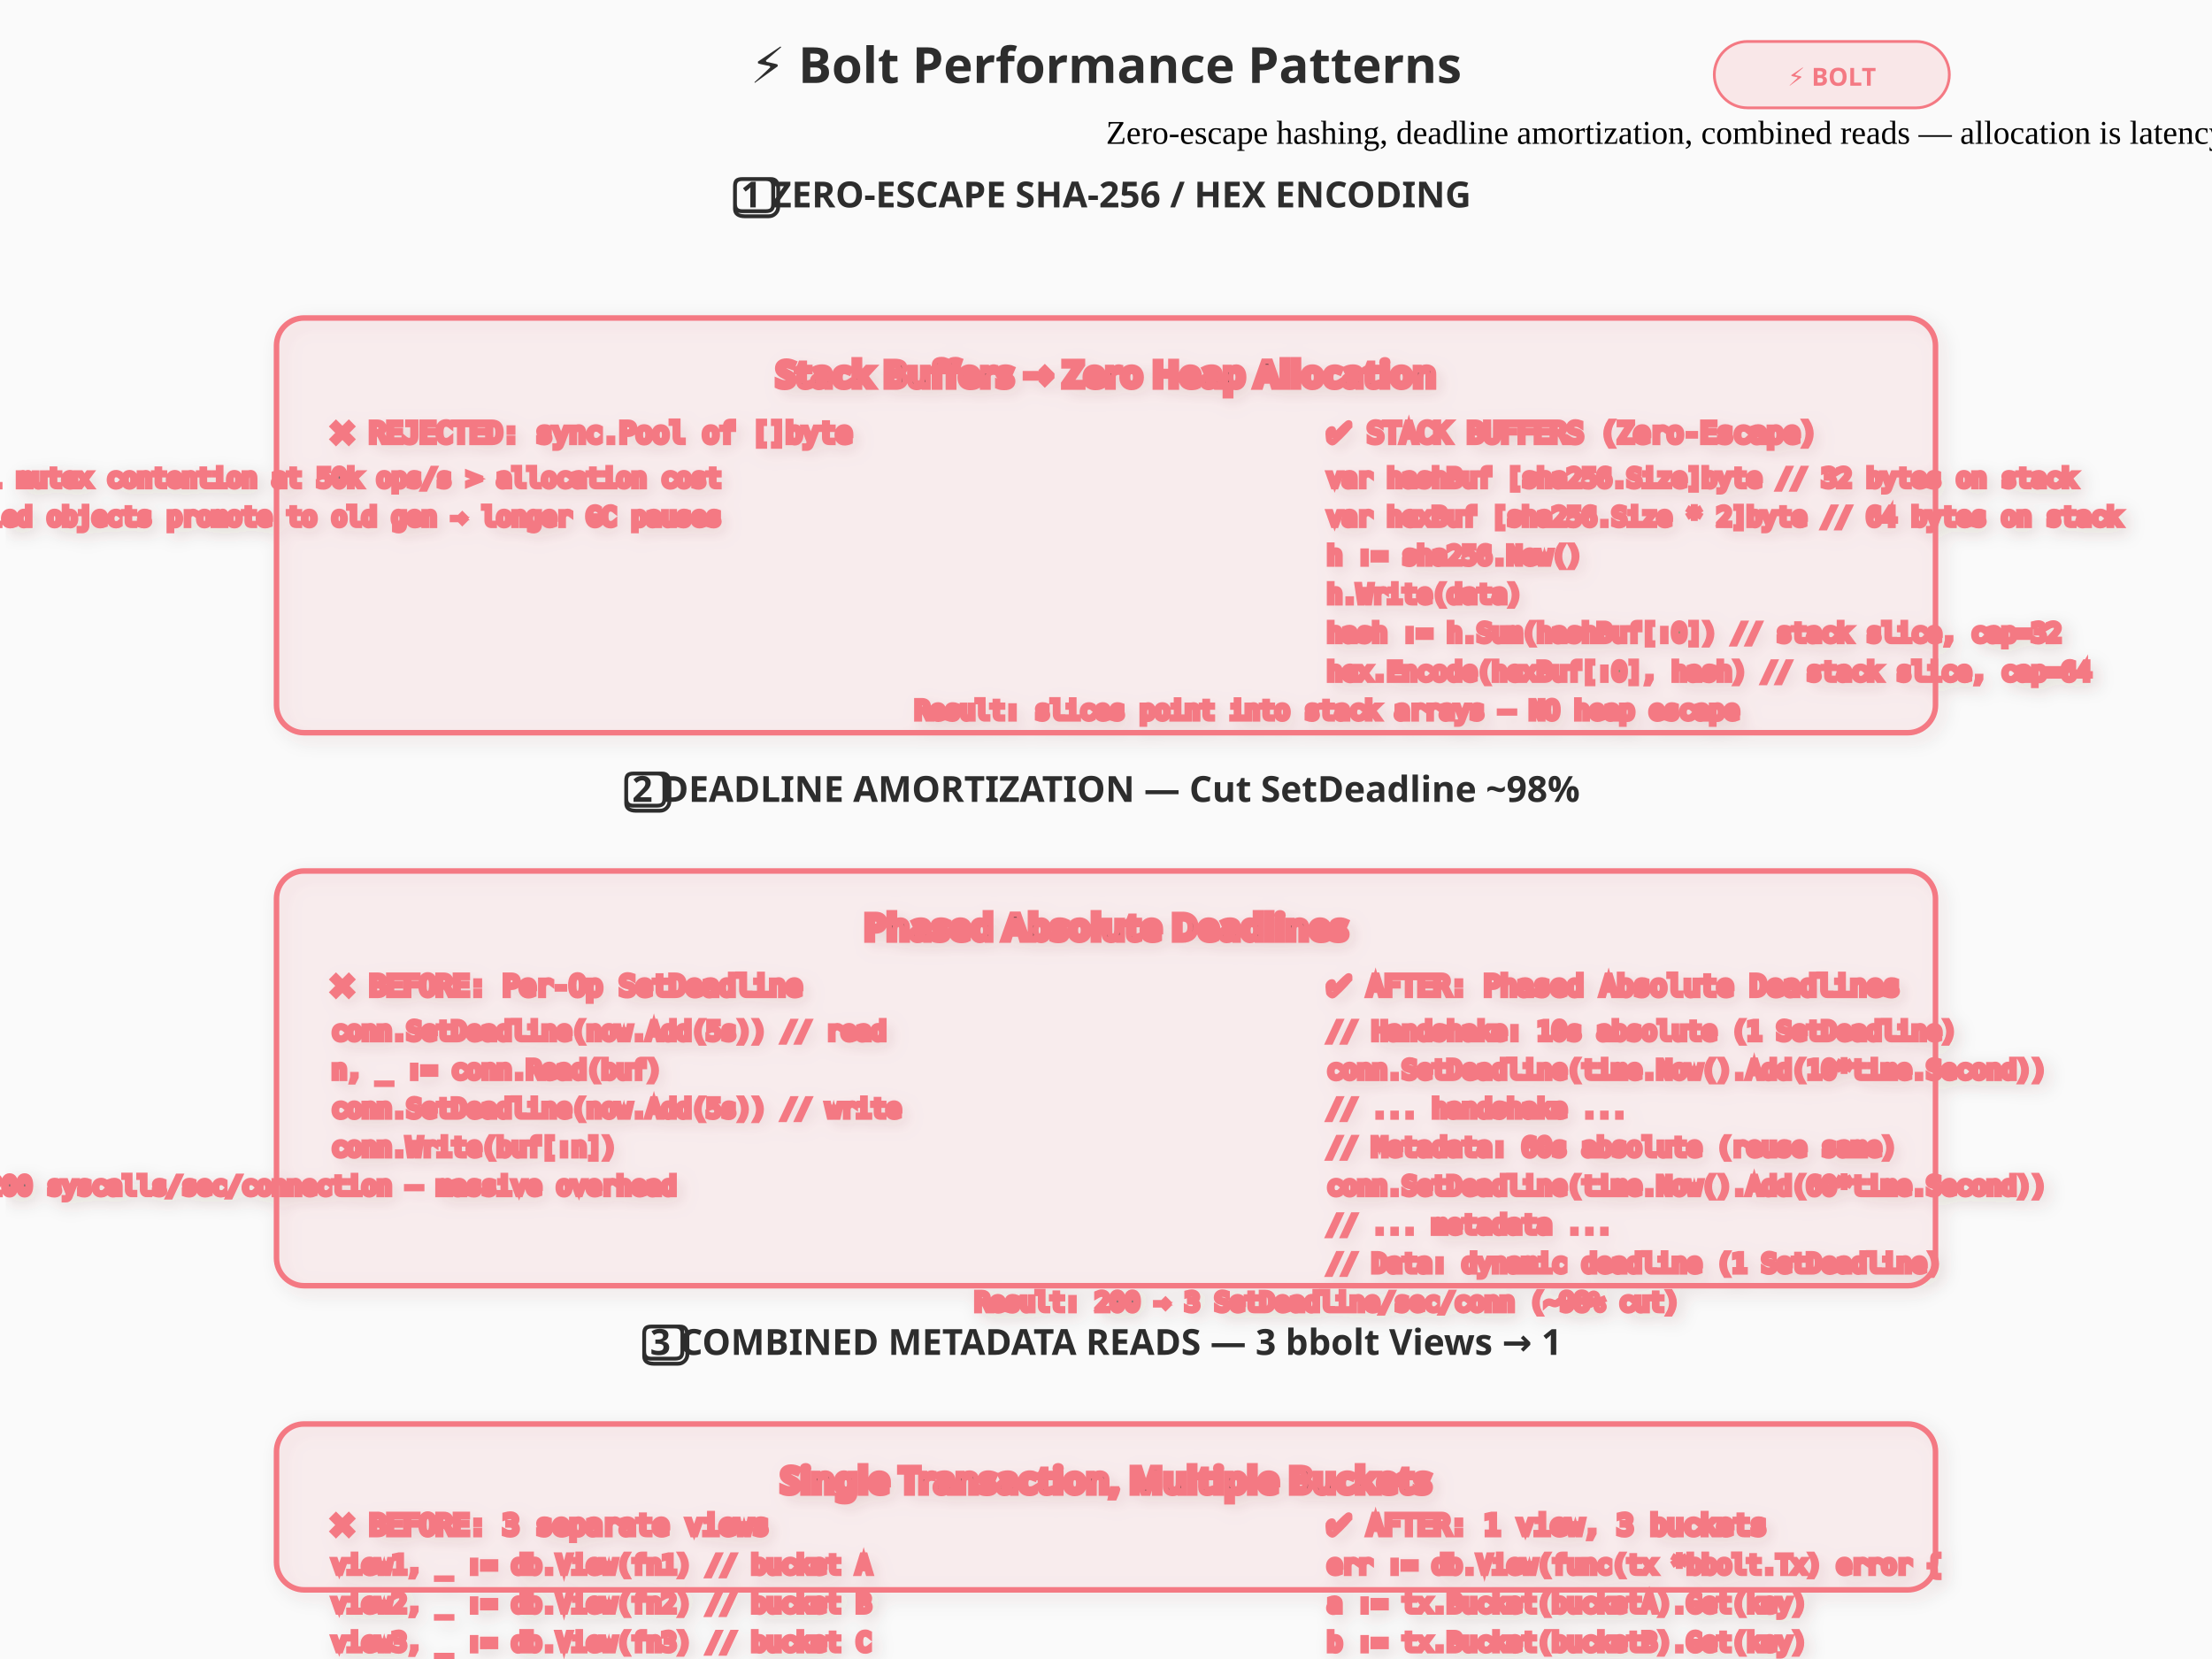
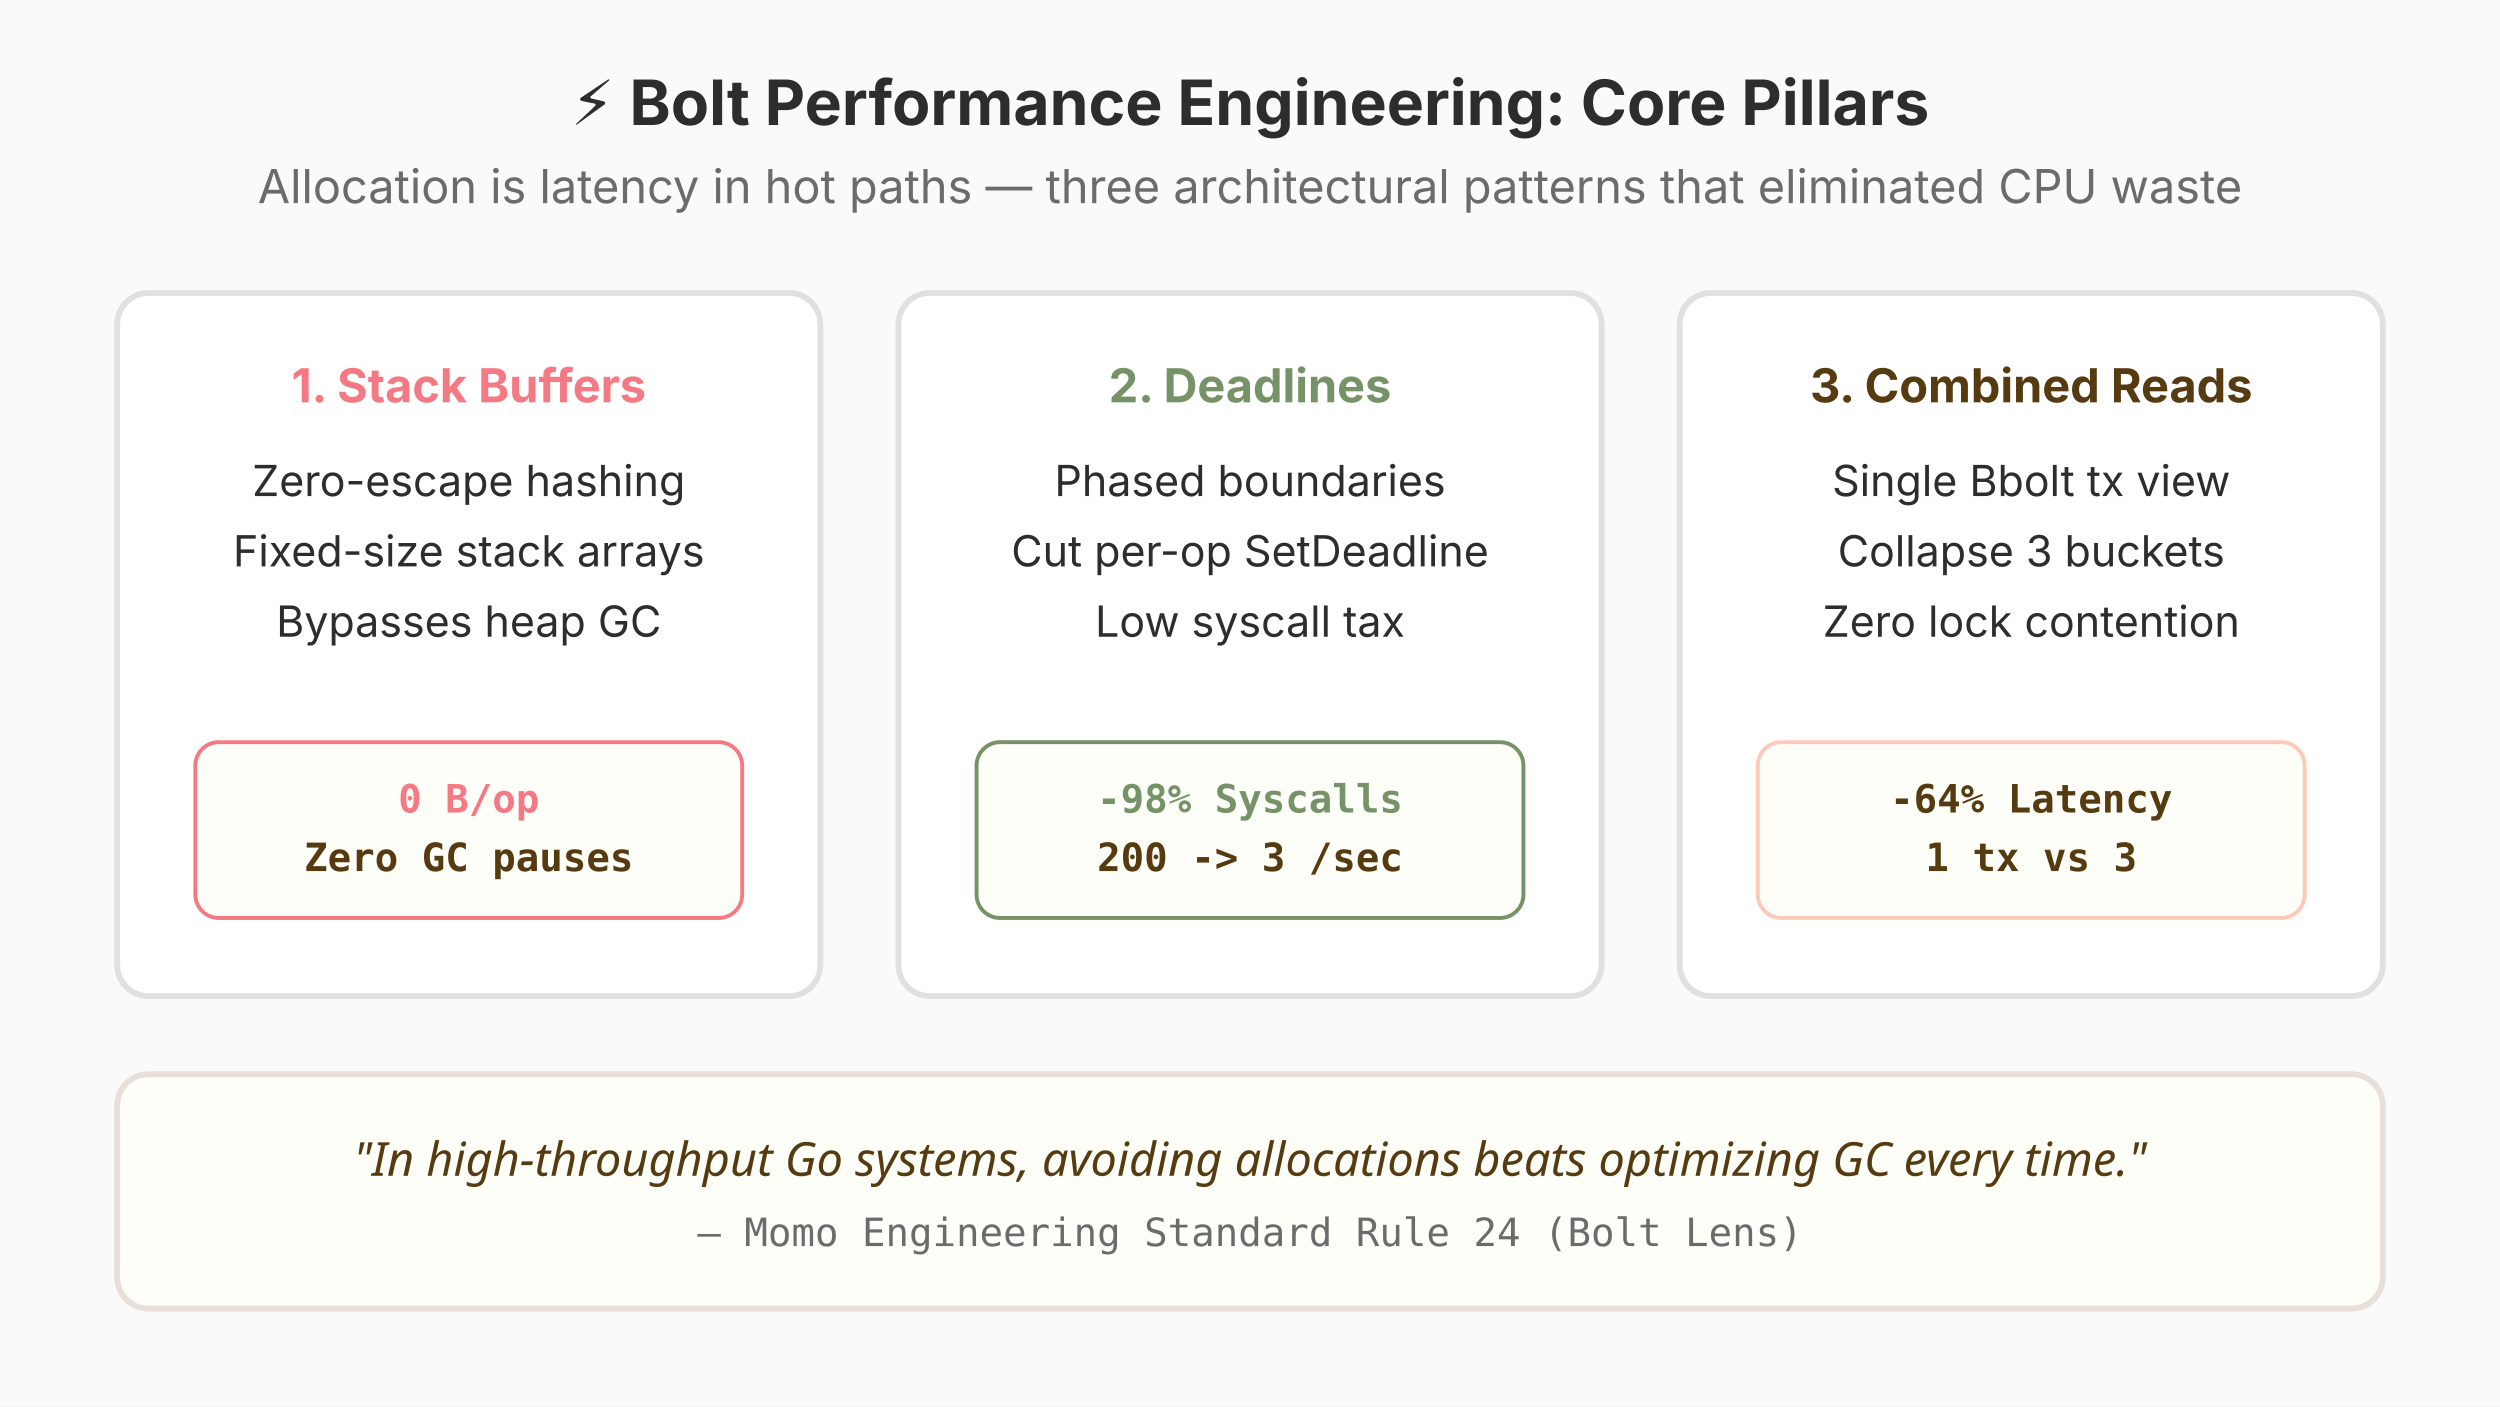
- <svg xmlns="http://www.w3.org/2000/svg" viewBox="0 0 800 600" width="800" height="600" role="img" aria-labelledby="bolt-title bolt-desc">
+ <svg xmlns="http://www.w3.org/2000/svg" viewBox="0 0 640 360" role="img" aria-labelledby="title-12 desc-12">
  <defs>
-     <marker id="arrow" markerWidth="10" markerHeight="7" refX="9" refY="3.5" orient="auto">
-       <path d="M0,0 L10,3.5 L0,7 Z" fill="#F47983" />
-     </marker>
-     <marker id="arrow-success" markerWidth="10" markerHeight="7" refX="9" refY="3.5" orient="auto">
-       <path d="M0,0 L10,3.5 L0,7 Z" fill="#769267" />
-     </marker>
-     <filter id="drop-shadow" x="-20%" y="-20%" width="140%" height="140%">
-       <feDropShadow dx="2" dy="2" stdDeviation="3" flood-color="#563A10" flood-opacity="0.15" />
-     </filter>
    <style>
-       .node { filter: url(#drop-shadow); transition: transform 0.2s ease; }
-       .title-text { font-family: 'Outfit', sans-serif; font-size: 18px; font-weight: 700; fill: #2D2D2D; text-anchor: middle; }
-       .section-title { font-family: 'Outfit', sans-serif; font-size: 13px; font-weight: 700; fill: #2D2D2D; text-anchor: middle; }
-       .label-text { font-family: 'JetBrains Mono', monospace; font-size: 10px; fill: #2D2D2D; text-anchor: middle; }
-       .label-small { font-family: 'JetBrains Mono', monospace; font-size: 9px; fill: #6B6B6B; text-anchor: middle; }
-       .code-text { font-family: 'JetBrains Mono', monospace; font-size: 9px; fill: #F47983; }
-       .code-success { font-family: 'JetBrains Mono', monospace; font-size: 9px; fill: #769267; }
-       .code-fail { font-family: 'JetBrains Mono', monospace; font-size: 9px; fill: #dc2626; }
-       .code-quic { font-family: 'JetBrains Mono', monospace; font-size: 9px; fill: #FFA6A6; }
-       .flow-arrow { fill: none; stroke: #F47983; stroke-width: 2; stroke-linecap: round; marker-end: url(#arrow); }
-       .flow-success { stroke: #769267; stroke-width: 2; marker-end: url(#arrow-success); }
-       .step-box { fill: #FAFAFA; stroke: #E0E0E0; stroke-width: 1.5; rx: 6; ry: 6; }
-       .pattern-box { fill: rgba(244,121,131,0.08); stroke: #F47983; stroke-width: 2; rx: 10; ry: 10; }
+       .bg { fill: #FAFAFA; }
+       .title { font-family: system-ui, -apple-system, sans-serif; font-size: 16px; font-weight: 700; fill: #2D2D2D; text-anchor: middle; }
+       .subtitle { font-family: system-ui, -apple-system, sans-serif; font-size: 12px; fill: #6B6B6B; text-anchor: middle; }
+       .col-card { fill: #FFFFFF; stroke: #E0E0E0; stroke-width: 1.5; rx: 8; ry: 8; }
+       .col-head { font-family: system-ui, -apple-system, sans-serif; font-size: 12px; font-weight: 700; text-anchor: middle; }
+       .col-body { font-family: system-ui, -apple-system, sans-serif; font-size: 11px; fill: #2D2D2D; text-anchor: middle; }
+       .col-stat { font-family: ui-monospace, 'SF Mono', Menlo, monospace; font-size: 10px; font-weight: 700; text-anchor: middle; }
    </style>
  </defs>
-   <rect width="800" height="600" fill="#FAFAFA" />
-   <text x="400" y="30" class="title-text">⚡ Bolt Performance Patterns</text>
-   <text x="400" y="52" class="diagram-subtitle">Zero-escape hashing, deadline amortization, combined reads — allocation is latency in hot paths</text>
-   <text x="400" y="75" class="section-title">1️⃣ ZERO-ESCAPE SHA-256 / HEX ENCODING</text>
-   <g class="node pattern-box" transform="translate(400, 120)">
-     <rect x="-300" y="-5" width="600" height="150" rx="10" ry="10" />
-     <text x="0" y="20" text-anchor="middle" class="section-title" fill="#F47983">Stack Buffers → Zero Heap Allocation</text>
-     <g transform="translate(-280, 40)">
-       <text y="0" text-anchor="start" class="code-fail" style="font-size:10px;">❌ REJECTED: sync.Pool of []byte</text>
-       <text y="16" text-anchor="start" class="label-small">Pool mutex contention at 50k ops/s &gt; allocation cost</text>
-       <text y="30" text-anchor="start" class="label-small">Pooled objects promote to old gen → longer GC pauses</text>
-     </g>
-     <g transform="translate(80, 40)">
-       <text y="0" text-anchor="start" class="code-success" style="font-size:10px;">✅ STACK BUFFERS (Zero-Escape)</text>
-       <text y="16" text-anchor="start" class="code-text">var hashBuf [sha256.Size]byte       // 32 bytes on stack</text>
-       <text y="30" text-anchor="start" class="code-text">var hexBuf [sha256.Size * 2]byte    // 64 bytes on stack</text>
-       <text y="44" text-anchor="start" class="code-text">h := sha256.New()</text>
-       <text y="58" text-anchor="start" class="code-text">h.Write(data)</text>
-       <text y="72" text-anchor="start" class="code-success">hash := h.Sum(hashBuf[:0])  // stack slice, cap=32</text>
-       <text y="86" text-anchor="start" class="code-success">hex.Encode(hexBuf[:0], hash)  // stack slice, cap=64</text>
-       <text y="100" text-anchor="start" class="label-small">Result: slices point into stack arrays — NO heap escape</text>
-     </g>
+   <rect width="640" height="360" class="bg" />
+   <text x="320" y="32" class="title">⚡ Bolt Performance Engineering: Core Pillars</text>
+   <text x="320" y="52" class="subtitle">Allocation is latency in hot paths — three architectural patterns that eliminated CPU waste</text>
+   <g transform="translate(30, 75)">
+     <rect x="0" y="0" width="180" height="180" class="col-card" stroke="#F47983" />
+     <text x="90" y="28" class="col-head" fill="#F47983">1. Stack Buffers</text>
+     <text x="90" y="52" class="col-body">Zero-escape hashing</text>
+     <text x="90" y="70" class="col-body">Fixed-size stack arrays</text>
+     <text x="90" y="88" class="col-body">Bypasses heap GC</text>
+     <rect x="20" y="115" width="140" height="45" rx="6" fill="#FEFEF9" stroke="#F47983" />
+     <text x="90" y="133" class="col-stat" fill="#F47983">0 B/op</text>
+     <text x="90" y="148" class="col-stat" fill="#563A10">Zero GC pauses</text>
  </g>
-   <text x="400" y="290" class="section-title">2️⃣ DEADLINE AMORTIZATION — Cut SetDeadline ~98%</text>
-   <g class="node pattern-box" transform="translate(400, 320)">
-     <rect x="-300" y="-5" width="600" height="150" rx="10" ry="10" />
-     <text x="0" y="20" text-anchor="middle" class="section-title" fill="#769267">Phased Absolute Deadlines</text>
-     <g transform="translate(-280, 40)">
-       <text y="0" text-anchor="start" class="code-fail" style="font-size:10px;">❌ BEFORE: Per-Op SetDeadline</text>
-       <text y="16" text-anchor="start" class="code-text">conn.SetDeadline(now.Add(5s))  // read</text>
-       <text y="30" text-anchor="start" class="code-text">n, _ := conn.Read(buf)</text>
-       <text y="44" text-anchor="start" class="code-text">conn.SetDeadline(now.Add(5s))  // write</text>
-       <text y="58" text-anchor="start" class="code-text">conn.Write(buf[:n])</text>
-       <text y="72" text-anchor="start" class="label-small">200 syscalls/sec/connection — massive overhead</text>
-     </g>
-     <g transform="translate(80, 40)">
-       <text y="0" text-anchor="start" class="code-success" style="font-size:10px;">✅ AFTER: Phased Absolute Deadlines</text>
-       <text y="16" text-anchor="start" class="code-text">// Handshake: 10s absolute (1 SetDeadline)</text>
-       <text y="30" text-anchor="start" class="code-text">conn.SetDeadline(time.Now().Add(10*time.Second))</text>
-       <text y="44" text-anchor="start" class="code-text">// ... handshake ...</text>
-       <text y="58" text-anchor="start" class="code-text">// Metadata: 60s absolute (reuse same)</text>
-       <text y="72" text-anchor="start" class="code-text">conn.SetDeadline(time.Now().Add(60*time.Second))</text>
-       <text y="86" text-anchor="start" class="code-text">// ... metadata ...</text>
-       <text y="100" text-anchor="start" class="code-text">// Data: dynamic deadline (1 SetDeadline)</text>
-       <text y="114" text-anchor="start" class="label-small">Result: 200 → 3 SetDeadline/sec/conn (~98% cut)</text>
-     </g>
+   <g transform="translate(230, 75)">
+     <rect x="0" y="0" width="180" height="180" class="col-card" stroke="#769267" />
+     <text x="90" y="28" class="col-head" fill="#769267">2. Deadlines</text>
+     <text x="90" y="52" class="col-body">Phased boundaries</text>
+     <text x="90" y="70" class="col-body">Cut per-op SetDeadline</text>
+     <text x="90" y="88" class="col-body">Low syscall tax</text>
+     <rect x="20" y="115" width="140" height="45" rx="6" fill="#FEFEF9" stroke="#769267" />
+     <text x="90" y="133" class="col-stat" fill="#769267">-98% Syscalls</text>
+     <text x="90" y="148" class="col-stat" fill="#563A10">200 -&gt; 3 /sec</text>
  </g>
-   <text x="400" y="490" class="section-title">3️⃣ COMBINED METADATA READS — 3 bbolt Views → 1</text>
-   <g class="node pattern-box" transform="translate(400, 520)">
-     <rect x="-300" y="-5" width="600" height="60" rx="10" ry="10" />
-     <text x="0" y="20" text-anchor="middle" class="section-title" fill="#FCC9B9">Single Transaction, Multiple Buckets</text>
-     <g transform="translate(-280, 35)">
-       <text y="0" text-anchor="start" class="code-fail" style="font-size:10px;">❌ BEFORE: 3 separate views</text>
-       <text y="14" text-anchor="start" class="code-text">view1, _ := db.View(fn1)  // bucket A</text>
-       <text y="28" text-anchor="start" class="code-text">view2, _ := db.View(fn2)  // bucket B</text>
-       <text y="42" text-anchor="start" class="code-text">view3, _ := db.View(fn3)  // bucket C</text>
-     </g>
-     <g transform="translate(80, 35)">
-       <text y="0" text-anchor="start" class="code-success" style="font-size:10px;">✅ AFTER: 1 view, 3 buckets</text>
-       <text y="14" text-anchor="start" class="code-success">err := db.View(func(tx *bbolt.Tx) error {</text>
-       <text y="28" text-anchor="start" class="code-success">  a := tx.Bucket(bucketA).Get(key)</text>
-       <text y="42" text-anchor="start" class="code-success">  b := tx.Bucket(bucketB).Get(key)</text>
-       <text y="56" text-anchor="start" class="code-success">  c := tx.Bucket(bucketC).Get(key)</text>
-       <text y="70" text-anchor="start" class="code-success">  return nil</text>
-       <text y="84" text-anchor="start" class="label-small">Result: 3x fewer transactions, 3x fewer locks, 3x less contention</text>
-     </g>
+   <g transform="translate(430, 75)">
+     <rect x="0" y="0" width="180" height="180" class="col-card" stroke="#FCC9B9" />
+     <text x="90" y="28" class="col-head" fill="#563A10">3. Combined Reads</text>
+     <text x="90" y="52" class="col-body">Single Bbolt tx view</text>
+     <text x="90" y="70" class="col-body">Collapse 3 buckets</text>
+     <text x="90" y="88" class="col-body">Zero lock contention</text>
+     <rect x="20" y="115" width="140" height="45" rx="6" fill="#FEFEF9" stroke="#FCC9B9" />
+     <text x="90" y="133" class="col-stat" fill="#563A10">-64% Latency</text>
+     <text x="90" y="148" class="col-stat" fill="#563A10">1 tx vs 3</text>
  </g>
-   <g transform="translate(620, 15)">
-     <rect x="0" y="0" width="85" height="24" rx="12" fill="rgba(244,121,131,0.15)" stroke="#F47983" stroke-width="1" />
-     <text x="42.5" y="16" text-anchor="middle" font-family="JetBrains Mono" font-size="9px" font-weight="700" fill="#F47983">⚡ BOLT</text>
+   <g transform="translate(30, 275)">
+     <rect x="0" y="0" width="580" height="60" rx="8" ry="8" fill="#FEFEF9" stroke="#E8DFD8" stroke-width="1.5" />
+     <text x="290" y="26" style="font-family:system-ui,sans-serif;font-size:12px;font-style:italic;fill:#563A10;text-anchor:middle;">"In high-throughput Go systems, avoiding allocations beats optimizing GC every time."</text>
+     <text x="290" y="44" style="font-family:ui-monospace,monospace;font-size:10px;fill:#6B6B6B;text-anchor:middle;">— Momo Engineering Standard Rule 24 (Bolt Lens)</text>
  </g>
</svg>
